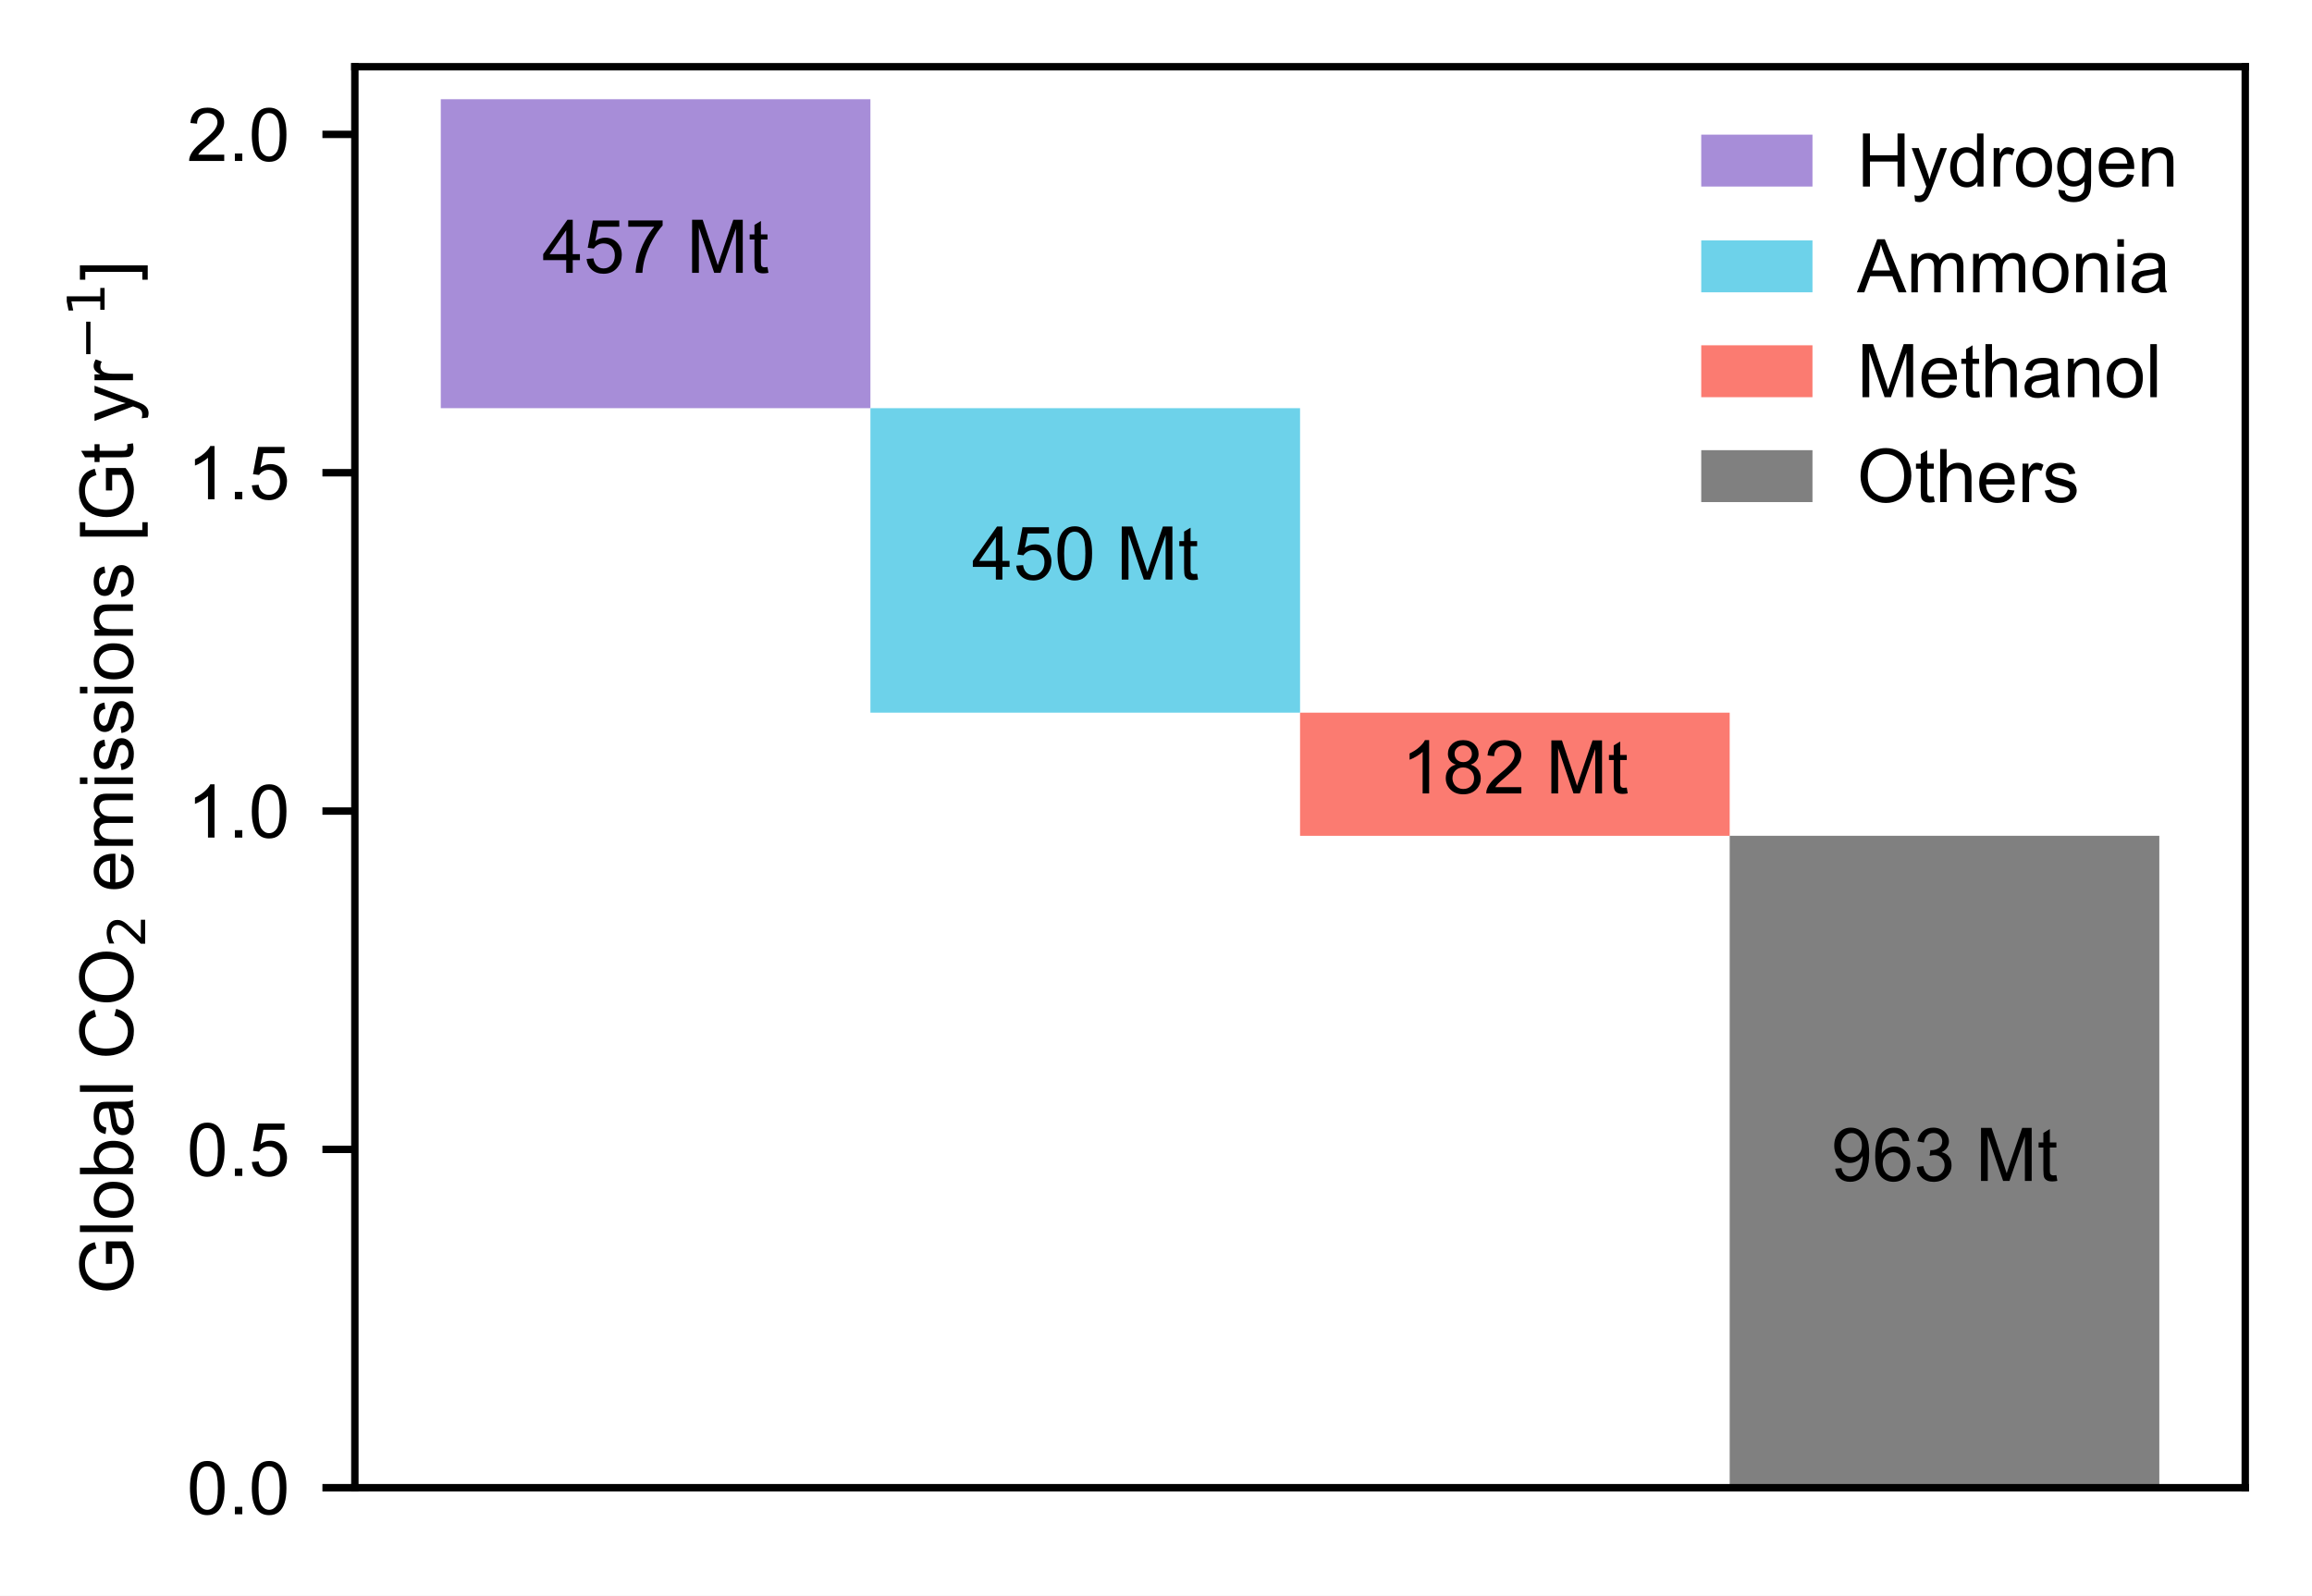
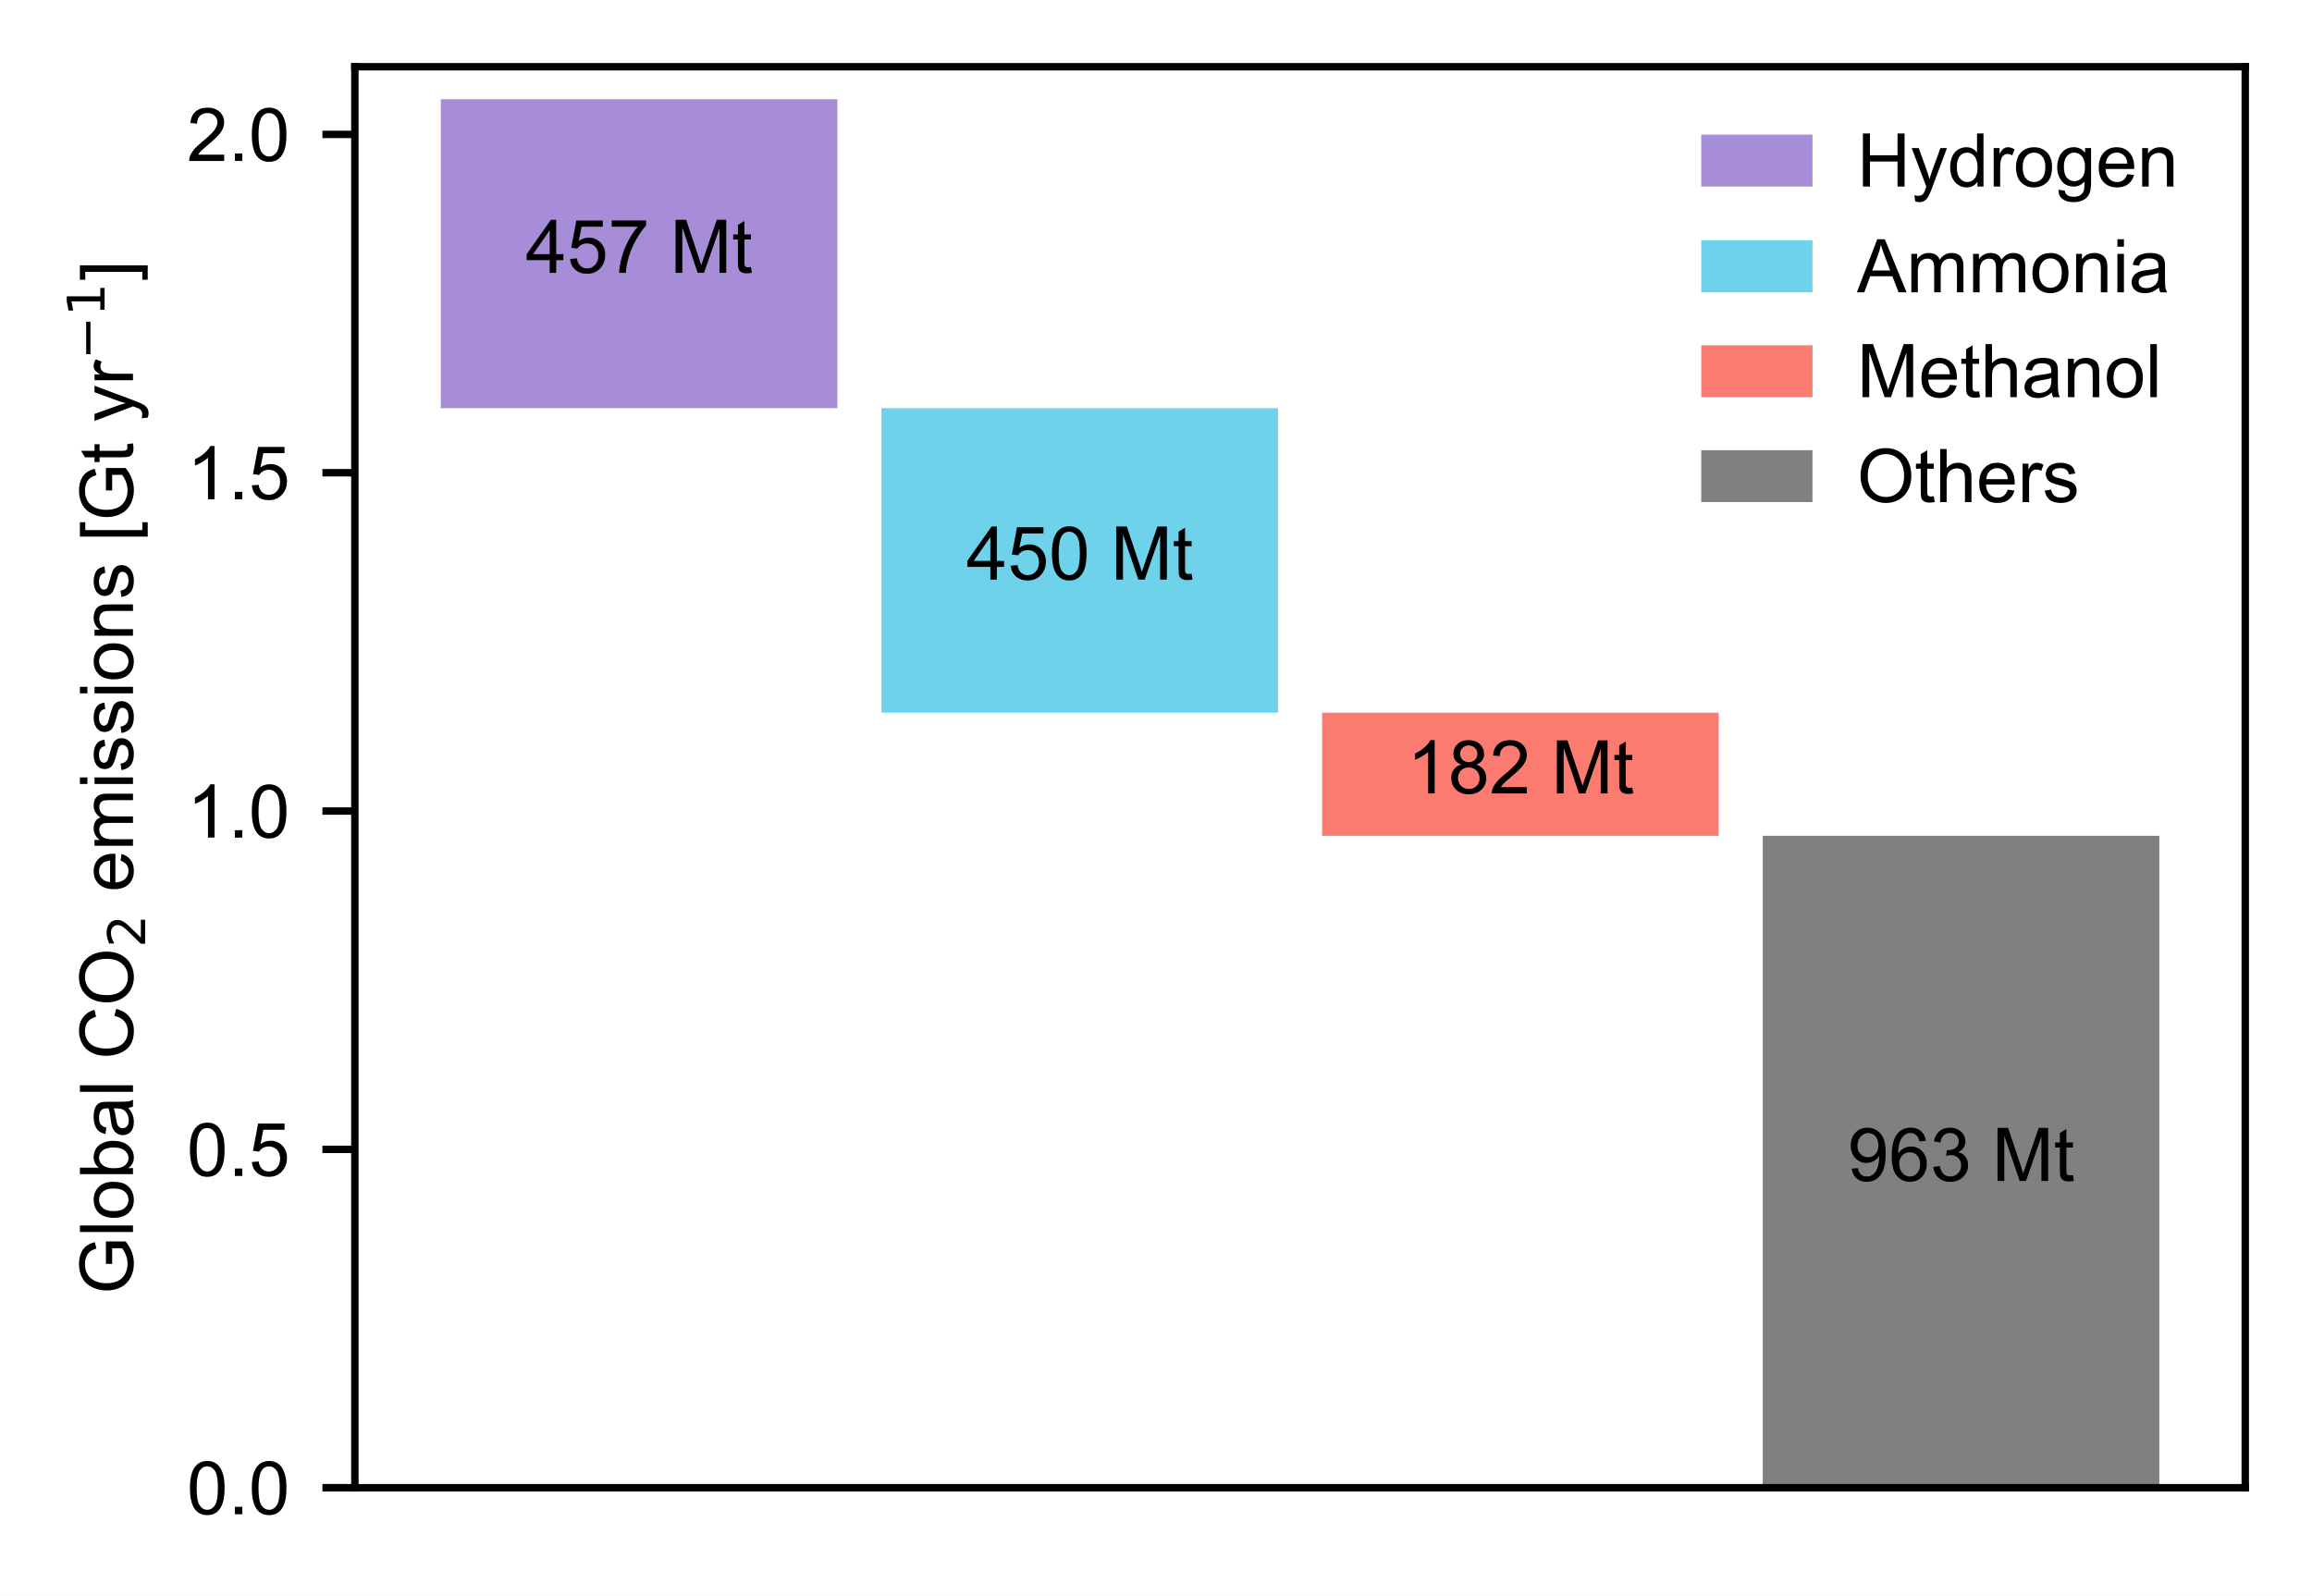
<svg xmlns="http://www.w3.org/2000/svg" xmlns:xlink="http://www.w3.org/1999/xlink" width="249.404pt" height="172.159pt" viewBox="0 0 249.404 172.159" version="1.1">
  <defs>
    <style type="text/css">*{stroke-linejoin: round; stroke-linecap: butt}</style>
  </defs>
  <g id="figure_1">
    <g id="patch_1">
      <path d="M 0 172.159  L 249.404 172.159  L 249.404 0  L 0 0  z " style="fill: #ffffff" />
    </g>
    <g id="axes_1">
      <g id="patch_2">
        <path d="M 38.28 160.506  L 242.204 160.506  L 242.204 7.2  L 38.28 7.2  z " style="fill: #ffffff" />
      </g>
      <g id="matplotlib.axis_1" />
      <g id="matplotlib.axis_2">
        <g id="ytick_1">
          <g id="line2d_1">
            <defs>
-               <path id="m7373e27e46" d="M 0 0  L -3.5 0  " style="stroke: #000000; stroke-width: 0.8" />
-             </defs>
-             <g>
-               <use xlink:href="#m7373e27e46" x="38.28" y="160.506" style="stroke: #000000; stroke-width: 0.8" />
+               <path id="m203f38b276" d="M 0 0  L -3.5 0  " style="stroke: #000000; stroke-width: 0.8" />
+             </defs>
+             <g>
+               <use xlink:href="#m203f38b276" x="38.28" y="160.506" style="stroke: #000000; stroke-width: 0.8" />
            </g>
          </g>
          <g id="text_1">
            <g transform="translate(20.16 163.3694) scale(0.08 -0.08)">
              <defs>
                <path id="ArialMT-30" d="M 266 2259  Q 266 3072 433 3567  Q 600 4063 929 4331  Q 1259 4600 1759 4600  Q 2128 4600 2406 4451  Q 2684 4303 2865 4023  Q 3047 3744 3150 3342  Q 3253 2941 3253 2259  Q 3253 1453 3087 958  Q 2922 463 2592 192  Q 2263 -78 1759 -78  Q 1097 -78 719 397  Q 266 969 266 2259  z M 844 2259  Q 844 1131 1108 757  Q 1372 384 1759 384  Q 2147 384 2411 759  Q 2675 1134 2675 2259  Q 2675 3391 2411 3762  Q 2147 4134 1753 4134  Q 1366 4134 1134 3806  Q 844 3388 844 2259  z " transform="scale(0.015625)" />
                <path id="ArialMT-2e" d="M 581 0  L 581 641  L 1222 641  L 1222 0  L 581 0  z " transform="scale(0.015625)" />
              </defs>
              <use xlink:href="#ArialMT-30" />
              <use xlink:href="#ArialMT-2e" x="55.615" />
              <use xlink:href="#ArialMT-30" x="83.398" />
            </g>
          </g>
        </g>
        <g id="ytick_2">
          <g id="line2d_2">
            <g>
-               <use xlink:href="#m7373e27e46" x="38.28" y="124.005" style="stroke: #000000; stroke-width: 0.8" />
+               <use xlink:href="#m203f38b276" x="38.28" y="124.005" style="stroke: #000000; stroke-width: 0.8" />
            </g>
          </g>
          <g id="text_2">
            <g transform="translate(20.16 126.8679) scale(0.08 -0.08)">
              <defs>
                <path id="ArialMT-35" d="M 266 1200  L 856 1250  Q 922 819 1161 601  Q 1400 384 1738 384  Q 2144 384 2425 690  Q 2706 997 2706 1503  Q 2706 1984 2436 2262  Q 2166 2541 1728 2541  Q 1456 2541 1237 2417  Q 1019 2294 894 2097  L 366 2166  L 809 4519  L 3088 4519  L 3088 3981  L 1259 3981  L 1013 2750  Q 1425 3038 1878 3038  Q 2478 3038 2890 2622  Q 3303 2206 3303 1553  Q 3303 931 2941 478  Q 2500 -78 1738 -78  Q 1113 -78 717 272  Q 322 622 266 1200  z " transform="scale(0.015625)" />
              </defs>
              <use xlink:href="#ArialMT-30" />
              <use xlink:href="#ArialMT-2e" x="55.615" />
              <use xlink:href="#ArialMT-35" x="83.398" />
            </g>
          </g>
        </g>
        <g id="ytick_3">
          <g id="line2d_3">
            <g>
-               <use xlink:href="#m7373e27e46" x="38.28" y="87.503" style="stroke: #000000; stroke-width: 0.8" />
+               <use xlink:href="#m203f38b276" x="38.28" y="87.503" style="stroke: #000000; stroke-width: 0.8" />
            </g>
          </g>
          <g id="text_3">
            <g transform="translate(20.16 90.3664) scale(0.08 -0.08)">
              <defs>
                <path id="ArialMT-31" d="M 2384 0  L 1822 0  L 1822 3584  Q 1619 3391 1289 3197  Q 959 3003 697 2906  L 697 3450  Q 1169 3672 1522 3987  Q 1875 4303 2022 4600  L 2384 4600  L 2384 0  z " transform="scale(0.015625)" />
              </defs>
              <use xlink:href="#ArialMT-31" />
              <use xlink:href="#ArialMT-2e" x="55.615" />
              <use xlink:href="#ArialMT-30" x="83.398" />
            </g>
          </g>
        </g>
        <g id="ytick_4">
          <g id="line2d_4">
            <g>
-               <use xlink:href="#m7373e27e46" x="38.28" y="51.002" style="stroke: #000000; stroke-width: 0.8" />
+               <use xlink:href="#m203f38b276" x="38.28" y="51.002" style="stroke: #000000; stroke-width: 0.8" />
            </g>
          </g>
          <g id="text_4">
            <g transform="translate(20.16 53.86491) scale(0.08 -0.08)">
              <use xlink:href="#ArialMT-31" />
              <use xlink:href="#ArialMT-2e" x="55.615" />
              <use xlink:href="#ArialMT-35" x="83.398" />
            </g>
          </g>
        </g>
        <g id="ytick_5">
          <g id="line2d_5">
            <g>
-               <use xlink:href="#m7373e27e46" x="38.28" y="14.5" style="stroke: #000000; stroke-width: 0.8" />
+               <use xlink:href="#m203f38b276" x="38.28" y="14.5" style="stroke: #000000; stroke-width: 0.8" />
            </g>
          </g>
          <g id="text_5">
            <g transform="translate(20.16 17.36342) scale(0.08 -0.08)">
              <defs>
                <path id="ArialMT-32" d="M 3222 541  L 3222 0  L 194 0  Q 188 203 259 391  Q 375 700 629 1000  Q 884 1300 1366 1694  Q 2113 2306 2375 2664  Q 2638 3022 2638 3341  Q 2638 3675 2398 3904  Q 2159 4134 1775 4134  Q 1369 4134 1125 3890  Q 881 3647 878 3216  L 300 3275  Q 359 3922 746 4261  Q 1134 4600 1788 4600  Q 2447 4600 2831 4234  Q 3216 3869 3216 3328  Q 3216 3053 3103 2787  Q 2991 2522 2730 2228  Q 2469 1934 1863 1422  Q 1356 997 1212 845  Q 1069 694 975 541  L 3222 541  z " transform="scale(0.015625)" />
              </defs>
              <use xlink:href="#ArialMT-32" />
              <use xlink:href="#ArialMT-2e" x="55.615" />
              <use xlink:href="#ArialMT-30" x="83.398" />
            </g>
          </g>
        </g>
        <g id="text_6">
          <g transform="translate(14.4 139.6531) rotate(-90) scale(0.08 -0.08)">
            <defs>
              <path id="ArialMT-47" d="M 2638 1797  L 2638 2334  L 4578 2338  L 4578 638  Q 4131 281 3656 101  Q 3181 -78 2681 -78  Q 2006 -78 1454 211  Q 903 500 622 1047  Q 341 1594 341 2269  Q 341 2938 620 3517  Q 900 4097 1425 4378  Q 1950 4659 2634 4659  Q 3131 4659 3532 4498  Q 3934 4338 4162 4050  Q 4391 3763 4509 3300  L 3963 3150  Q 3859 3500 3706 3700  Q 3553 3900 3268 4020  Q 2984 4141 2638 4141  Q 2222 4141 1919 4014  Q 1616 3888 1430 3681  Q 1244 3475 1141 3228  Q 966 2803 966 2306  Q 966 1694 1177 1281  Q 1388 869 1791 669  Q 2194 469 2647 469  Q 3041 469 3416 620  Q 3791 772 3984 944  L 3984 1797  L 2638 1797  z " transform="scale(0.015625)" />
              <path id="ArialMT-6c" d="M 409 0  L 409 4581  L 972 4581  L 972 0  L 409 0  z " transform="scale(0.015625)" />
              <path id="ArialMT-6f" d="M 213 1659  Q 213 2581 725 3025  Q 1153 3394 1769 3394  Q 2453 3394 2887 2945  Q 3322 2497 3322 1706  Q 3322 1066 3130 698  Q 2938 331 2570 128  Q 2203 -75 1769 -75  Q 1072 -75 642 372  Q 213 819 213 1659  z M 791 1659  Q 791 1022 1069 705  Q 1347 388 1769 388  Q 2188 388 2466 706  Q 2744 1025 2744 1678  Q 2744 2294 2464 2611  Q 2184 2928 1769 2928  Q 1347 2928 1069 2612  Q 791 2297 791 1659  z " transform="scale(0.015625)" />
              <path id="ArialMT-62" d="M 941 0  L 419 0  L 419 4581  L 981 4581  L 981 2947  Q 1338 3394 1891 3394  Q 2197 3394 2470 3270  Q 2744 3147 2920 2923  Q 3097 2700 3197 2384  Q 3297 2069 3297 1709  Q 3297 856 2875 390  Q 2453 -75 1863 -75  Q 1275 -75 941 416  L 941 0  z M 934 1684  Q 934 1088 1097 822  Q 1363 388 1816 388  Q 2184 388 2453 708  Q 2722 1028 2722 1663  Q 2722 2313 2464 2622  Q 2206 2931 1841 2931  Q 1472 2931 1203 2611  Q 934 2291 934 1684  z " transform="scale(0.015625)" />
              <path id="ArialMT-61" d="M 2588 409  Q 2275 144 1986 34  Q 1697 -75 1366 -75  Q 819 -75 525 192  Q 231 459 231 875  Q 231 1119 342 1320  Q 453 1522 633 1644  Q 813 1766 1038 1828  Q 1203 1872 1538 1913  Q 2219 1994 2541 2106  Q 2544 2222 2544 2253  Q 2544 2597 2384 2738  Q 2169 2928 1744 2928  Q 1347 2928 1158 2789  Q 969 2650 878 2297  L 328 2372  Q 403 2725 575 2942  Q 747 3159 1072 3276  Q 1397 3394 1825 3394  Q 2250 3394 2515 3294  Q 2781 3194 2906 3042  Q 3031 2891 3081 2659  Q 3109 2516 3109 2141  L 3109 1391  Q 3109 606 3145 398  Q 3181 191 3288 0  L 2700 0  Q 2613 175 2588 409  z M 2541 1666  Q 2234 1541 1622 1453  Q 1275 1403 1131 1340  Q 988 1278 909 1158  Q 831 1038 831 891  Q 831 666 1001 516  Q 1172 366 1500 366  Q 1825 366 2078 508  Q 2331 650 2450 897  Q 2541 1088 2541 1459  L 2541 1666  z " transform="scale(0.015625)" />
              <path id="ArialMT-20" transform="scale(0.015625)" />
              <path id="ArialMT-43" d="M 3763 1606  L 4369 1453  Q 4178 706 3683 314  Q 3188 -78 2472 -78  Q 1731 -78 1267 223  Q 803 525 561 1097  Q 319 1669 319 2325  Q 319 3041 592 3573  Q 866 4106 1370 4382  Q 1875 4659 2481 4659  Q 3169 4659 3637 4309  Q 4106 3959 4291 3325  L 3694 3184  Q 3534 3684 3231 3912  Q 2928 4141 2469 4141  Q 1941 4141 1586 3887  Q 1231 3634 1087 3207  Q 944 2781 944 2328  Q 944 1744 1114 1308  Q 1284 872 1643 656  Q 2003 441 2422 441  Q 2931 441 3284 734  Q 3638 1028 3763 1606  z " transform="scale(0.015625)" />
              <path id="ArialMT-4f" d="M 309 2231  Q 309 3372 921 4017  Q 1534 4663 2503 4663  Q 3138 4663 3647 4359  Q 4156 4056 4423 3514  Q 4691 2972 4691 2284  Q 4691 1588 4409 1038  Q 4128 488 3612 205  Q 3097 -78 2500 -78  Q 1853 -78 1343 234  Q 834 547 571 1087  Q 309 1628 309 2231  z M 934 2222  Q 934 1394 1379 917  Q 1825 441 2497 441  Q 3181 441 3623 922  Q 4066 1403 4066 2288  Q 4066 2847 3877 3264  Q 3688 3681 3323 3911  Q 2959 4141 2506 4141  Q 1863 4141 1398 3698  Q 934 3256 934 2222  z " transform="scale(0.015625)" />
              <path id="DejaVuSans-32" d="M 1228 531  L 3431 531  L 3431 0  L 469 0  L 469 531  Q 828 903 1448 1529  Q 2069 2156 2228 2338  Q 2531 2678 2651 2914  Q 2772 3150 2772 3378  Q 2772 3750 2511 3984  Q 2250 4219 1831 4219  Q 1534 4219 1204 4116  Q 875 4013 500 3803  L 500 4441  Q 881 4594 1212 4672  Q 1544 4750 1819 4750  Q 2544 4750 2975 4387  Q 3406 4025 3406 3419  Q 3406 3131 3298 2873  Q 3191 2616 2906 2266  Q 2828 2175 2409 1742  Q 1991 1309 1228 531  z " transform="scale(0.015625)" />
              <path id="ArialMT-65" d="M 2694 1069  L 3275 997  Q 3138 488 2766 206  Q 2394 -75 1816 -75  Q 1088 -75 661 373  Q 234 822 234 1631  Q 234 2469 665 2931  Q 1097 3394 1784 3394  Q 2450 3394 2872 2941  Q 3294 2488 3294 1666  Q 3294 1616 3291 1516  L 816 1516  Q 847 969 1125 678  Q 1403 388 1819 388  Q 2128 388 2347 550  Q 2566 713 2694 1069  z M 847 1978  L 2700 1978  Q 2663 2397 2488 2606  Q 2219 2931 1791 2931  Q 1403 2931 1139 2672  Q 875 2413 847 1978  z " transform="scale(0.015625)" />
              <path id="ArialMT-6d" d="M 422 0  L 422 3319  L 925 3319  L 925 2853  Q 1081 3097 1340 3245  Q 1600 3394 1931 3394  Q 2300 3394 2536 3241  Q 2772 3088 2869 2813  Q 3263 3394 3894 3394  Q 4388 3394 4653 3120  Q 4919 2847 4919 2278  L 4919 0  L 4359 0  L 4359 2091  Q 4359 2428 4304 2576  Q 4250 2725 4106 2815  Q 3963 2906 3769 2906  Q 3419 2906 3187 2673  Q 2956 2441 2956 1928  L 2956 0  L 2394 0  L 2394 2156  Q 2394 2531 2256 2718  Q 2119 2906 1806 2906  Q 1569 2906 1367 2781  Q 1166 2656 1075 2415  Q 984 2175 984 1722  L 984 0  L 422 0  z " transform="scale(0.015625)" />
              <path id="ArialMT-69" d="M 425 3934  L 425 4581  L 988 4581  L 988 3934  L 425 3934  z M 425 0  L 425 3319  L 988 3319  L 988 0  L 425 0  z " transform="scale(0.015625)" />
              <path id="ArialMT-73" d="M 197 991  L 753 1078  Q 800 744 1014 566  Q 1228 388 1613 388  Q 2000 388 2187 545  Q 2375 703 2375 916  Q 2375 1106 2209 1216  Q 2094 1291 1634 1406  Q 1016 1563 777 1677  Q 538 1791 414 1992  Q 291 2194 291 2438  Q 291 2659 392 2848  Q 494 3038 669 3163  Q 800 3259 1026 3326  Q 1253 3394 1513 3394  Q 1903 3394 2198 3281  Q 2494 3169 2634 2976  Q 2775 2784 2828 2463  L 2278 2388  Q 2241 2644 2061 2787  Q 1881 2931 1553 2931  Q 1166 2931 1000 2803  Q 834 2675 834 2503  Q 834 2394 903 2306  Q 972 2216 1119 2156  Q 1203 2125 1616 2013  Q 2213 1853 2448 1751  Q 2684 1650 2818 1456  Q 2953 1263 2953 975  Q 2953 694 2789 445  Q 2625 197 2315 61  Q 2006 -75 1616 -75  Q 969 -75 630 194  Q 291 463 197 991  z " transform="scale(0.015625)" />
              <path id="ArialMT-6e" d="M 422 0  L 422 3319  L 928 3319  L 928 2847  Q 1294 3394 1984 3394  Q 2284 3394 2536 3286  Q 2788 3178 2913 3003  Q 3038 2828 3088 2588  Q 3119 2431 3119 2041  L 3119 0  L 2556 0  L 2556 2019  Q 2556 2363 2490 2533  Q 2425 2703 2258 2804  Q 2091 2906 1866 2906  Q 1506 2906 1245 2678  Q 984 2450 984 1813  L 984 0  L 422 0  z " transform="scale(0.015625)" />
              <path id="ArialMT-5b" d="M 434 -1272  L 434 4581  L 1675 4581  L 1675 4116  L 997 4116  L 997 -806  L 1675 -806  L 1675 -1272  L 434 -1272  z " transform="scale(0.015625)" />
              <path id="ArialMT-74" d="M 1650 503  L 1731 6  Q 1494 -44 1306 -44  Q 1000 -44 831 53  Q 663 150 594 308  Q 525 466 525 972  L 525 2881  L 113 2881  L 113 3319  L 525 3319  L 525 4141  L 1084 4478  L 1084 3319  L 1650 3319  L 1650 2881  L 1084 2881  L 1084 941  Q 1084 700 1114 631  Q 1144 563 1211 522  Q 1278 481 1403 481  Q 1497 481 1650 503  z " transform="scale(0.015625)" />
              <path id="ArialMT-79" d="M 397 -1278  L 334 -750  Q 519 -800 656 -800  Q 844 -800 956 -737  Q 1069 -675 1141 -563  Q 1194 -478 1313 -144  Q 1328 -97 1363 -6  L 103 3319  L 709 3319  L 1400 1397  Q 1534 1031 1641 628  Q 1738 1016 1872 1384  L 2581 3319  L 3144 3319  L 1881 -56  Q 1678 -603 1566 -809  Q 1416 -1088 1222 -1217  Q 1028 -1347 759 -1347  Q 597 -1347 397 -1278  z " transform="scale(0.015625)" />
              <path id="ArialMT-72" d="M 416 0  L 416 3319  L 922 3319  L 922 2816  Q 1116 3169 1280 3281  Q 1444 3394 1641 3394  Q 1925 3394 2219 3213  L 2025 2691  Q 1819 2813 1613 2813  Q 1428 2813 1281 2702  Q 1134 2591 1072 2394  Q 978 2094 978 1738  L 978 0  L 416 0  z " transform="scale(0.015625)" />
              <path id="DejaVuSans-2212" d="M 678 2272  L 4684 2272  L 4684 1741  L 678 1741  L 678 2272  z " transform="scale(0.015625)" />
              <path id="DejaVuSans-31" d="M 794 531  L 1825 531  L 1825 4091  L 703 3866  L 703 4441  L 1819 4666  L 2450 4666  L 2450 531  L 3481 531  L 3481 0  L 794 0  L 794 531  z " transform="scale(0.015625)" />
              <path id="ArialMT-5d" d="M 1363 -1272  L 122 -1272  L 122 -806  L 800 -806  L 800 4116  L 122 4116  L 122 4581  L 1363 4581  L 1363 -1272  z " transform="scale(0.015625)" />
            </defs>
            <use xlink:href="#ArialMT-47" transform="translate(0 0.684375)" />
            <use xlink:href="#ArialMT-6c" transform="translate(77.7832 0.684375)" />
            <use xlink:href="#ArialMT-6f" transform="translate(100 0.684375)" />
            <use xlink:href="#ArialMT-62" transform="translate(155.6152 0.684375)" />
            <use xlink:href="#ArialMT-61" transform="translate(211.2305 0.684375)" />
            <use xlink:href="#ArialMT-6c" transform="translate(266.8457 0.684375)" />
            <use xlink:href="#ArialMT-20" transform="translate(289.0625 0.684375)" />
            <use xlink:href="#ArialMT-43" transform="translate(316.8457 0.684375)" />
            <use xlink:href="#ArialMT-4f" transform="translate(389.0625 0.684375)" />
            <use xlink:href="#DejaVuSans-32" transform="translate(467.8027 -15.72188) scale(0.7)" />
            <use xlink:href="#ArialMT-20" transform="translate(515.0732 0.684375)" />
            <use xlink:href="#ArialMT-65" transform="translate(542.8564 0.684375)" />
            <use xlink:href="#ArialMT-6d" transform="translate(598.4717 0.684375)" />
            <use xlink:href="#ArialMT-69" transform="translate(681.7725 0.684375)" />
            <use xlink:href="#ArialMT-73" transform="translate(703.9893 0.684375)" />
            <use xlink:href="#ArialMT-73" transform="translate(753.9893 0.684375)" />
            <use xlink:href="#ArialMT-69" transform="translate(803.9893 0.684375)" />
            <use xlink:href="#ArialMT-6f" transform="translate(826.2061 0.684375)" />
            <use xlink:href="#ArialMT-6e" transform="translate(881.8213 0.684375)" />
            <use xlink:href="#ArialMT-73" transform="translate(937.4365 0.684375)" />
            <use xlink:href="#ArialMT-20" transform="translate(987.4365 0.684375)" />
            <use xlink:href="#ArialMT-5b" transform="translate(1015.22 0.684375)" />
            <use xlink:href="#ArialMT-47" transform="translate(1043.003 0.684375)" />
            <use xlink:href="#ArialMT-74" transform="translate(1120.786 0.684375)" />
            <use xlink:href="#ArialMT-20" transform="translate(1148.569 0.684375)" />
            <use xlink:href="#ArialMT-79" transform="translate(1176.353 0.684375)" />
            <use xlink:href="#ArialMT-72" transform="translate(1226.353 0.684375)" />
            <use xlink:href="#DejaVuSans-2212" transform="translate(1260.61 38.96563) scale(0.7)" />
            <use xlink:href="#DejaVuSans-31" transform="translate(1319.263 38.96563) scale(0.7)" />
            <use xlink:href="#ArialMT-5d" transform="translate(1366.533 0.684375)" />
          </g>
        </g>
      </g>
      <g id="patch_3">
-         <path d="M 47.549 10.704  L 93.896 10.704  L 93.896 44.037  L 47.549 44.037  z " clip-path="url(#pd74149a9bb)" style="fill: #a78dd8" />
+         <path d="M 47.549 10.704  L 90.33 10.704  L 90.33 44.037  L 47.549 44.037  z " clip-path="url(#pa2c5ff843e)" style="fill: #a78dd8" />
      </g>
      <g id="patch_4">
-         <path d="M 93.896 44.037  L 140.242 44.037  L 140.242 76.888  L 93.896 76.888  z " clip-path="url(#pd74149a9bb)" style="fill: #6dd2ea" />
+         <path d="M 95.084 44.037  L 137.865 44.037  L 137.865 76.888  L 95.084 76.888  z " clip-path="url(#pa2c5ff843e)" style="fill: #6dd2ea" />
      </g>
      <g id="patch_5">
-         <path d="M 140.242 76.888  L 186.588 76.888  L 186.588 90.174  L 140.242 90.174  z " clip-path="url(#pd74149a9bb)" style="fill: #fb7b71" />
+         <path d="M 142.619 76.888  L 185.4 76.888  L 185.4 90.174  L 142.619 90.174  z " clip-path="url(#pa2c5ff843e)" style="fill: #fb7b71" />
      </g>
      <g id="patch_6">
-         <path d="M 186.588 90.174  L 232.934 90.174  L 232.934 160.506  L 186.588 160.506  z " clip-path="url(#pd74149a9bb)" style="fill: #808080" />
+         <path d="M 190.153 90.174  L 232.934 90.174  L 232.934 160.506  L 190.153 160.506  z " clip-path="url(#pa2c5ff843e)" style="fill: #808080" />
      </g>
      <g id="patch_7">
        <path d="M 38.28 160.506  L 38.28 7.2  " style="fill: none; stroke: #000000; stroke-width: 0.8; stroke-linejoin: miter; stroke-linecap: square" />
      </g>
      <g id="patch_8">
        <path d="M 242.204 160.506  L 242.204 7.2  " style="fill: none; stroke: #000000; stroke-width: 0.8; stroke-linejoin: miter; stroke-linecap: square" />
      </g>
      <g id="patch_9">
        <path d="M 38.28 160.506  L 242.204 160.506  " style="fill: none; stroke: #000000; stroke-width: 0.8; stroke-linejoin: miter; stroke-linecap: square" />
      </g>
      <g id="patch_10">
        <path d="M 38.28 7.2  L 242.204 7.2  " style="fill: none; stroke: #000000; stroke-width: 0.8; stroke-linejoin: miter; stroke-linecap: square" />
      </g>
      <g id="text_7">
-         <g transform="translate(58.4949 29.4385) scale(0.08 -0.08)">
+         <g transform="translate(56.71235 29.4385) scale(0.08 -0.08)">
          <defs>
            <path id="ArialMT-34" d="M 2069 0  L 2069 1097  L 81 1097  L 81 1613  L 2172 4581  L 2631 4581  L 2631 1613  L 3250 1613  L 3250 1097  L 2631 1097  L 2631 0  L 2069 0  z M 2069 1613  L 2069 3678  L 634 1613  L 2069 1613  z " transform="scale(0.015625)" />
            <path id="ArialMT-37" d="M 303 3981  L 303 4522  L 3269 4522  L 3269 4084  Q 2831 3619 2401 2847  Q 1972 2075 1738 1259  Q 1569 684 1522 0  L 944 0  Q 953 541 1156 1306  Q 1359 2072 1739 2783  Q 2119 3494 2547 3981  L 303 3981  z " transform="scale(0.015625)" />
            <path id="ArialMT-4d" d="M 475 0  L 475 4581  L 1388 4581  L 2472 1338  Q 2622 884 2691 659  Q 2769 909 2934 1394  L 4031 4581  L 4847 4581  L 4847 0  L 4263 0  L 4263 3834  L 2931 0  L 2384 0  L 1059 3900  L 1059 0  L 475 0  z " transform="scale(0.015625)" />
          </defs>
          <use xlink:href="#ArialMT-34" />
          <use xlink:href="#ArialMT-35" x="55.615" />
          <use xlink:href="#ArialMT-37" x="111.23" />
          <use xlink:href="#ArialMT-20" x="166.846" />
          <use xlink:href="#ArialMT-4d" x="194.629" />
          <use xlink:href="#ArialMT-74" x="277.93" />
        </g>
      </g>
      <g id="text_8">
-         <g transform="translate(104.8412 62.53041) scale(0.08 -0.08)">
+         <g transform="translate(104.247 62.53041) scale(0.08 -0.08)">
          <use xlink:href="#ArialMT-34" />
          <use xlink:href="#ArialMT-35" x="55.615" />
          <use xlink:href="#ArialMT-30" x="111.23" />
          <use xlink:href="#ArialMT-20" x="166.846" />
          <use xlink:href="#ArialMT-4d" x="194.629" />
          <use xlink:href="#ArialMT-74" x="277.93" />
        </g>
      </g>
      <g id="text_9">
-         <g transform="translate(151.1875 85.59935) scale(0.08 -0.08)">
+         <g transform="translate(151.7817 85.59935) scale(0.08 -0.08)">
          <defs>
            <path id="ArialMT-38" d="M 1131 2484  Q 781 2613 612 2850  Q 444 3088 444 3419  Q 444 3919 803 4259  Q 1163 4600 1759 4600  Q 2359 4600 2725 4251  Q 3091 3903 3091 3403  Q 3091 3084 2923 2848  Q 2756 2613 2416 2484  Q 2838 2347 3058 2040  Q 3278 1734 3278 1309  Q 3278 722 2862 322  Q 2447 -78 1769 -78  Q 1091 -78 675 323  Q 259 725 259 1325  Q 259 1772 486 2073  Q 713 2375 1131 2484  z M 1019 3438  Q 1019 3113 1228 2906  Q 1438 2700 1772 2700  Q 2097 2700 2305 2904  Q 2513 3109 2513 3406  Q 2513 3716 2298 3927  Q 2084 4138 1766 4138  Q 1444 4138 1231 3931  Q 1019 3725 1019 3438  z M 838 1322  Q 838 1081 952 856  Q 1066 631 1291 507  Q 1516 384 1775 384  Q 2178 384 2440 643  Q 2703 903 2703 1303  Q 2703 1709 2433 1975  Q 2163 2241 1756 2241  Q 1359 2241 1098 1978  Q 838 1716 838 1322  z " transform="scale(0.015625)" />
          </defs>
          <use xlink:href="#ArialMT-31" />
          <use xlink:href="#ArialMT-38" x="55.615" />
          <use xlink:href="#ArialMT-32" x="111.23" />
          <use xlink:href="#ArialMT-20" x="166.846" />
          <use xlink:href="#ArialMT-4d" x="194.629" />
          <use xlink:href="#ArialMT-74" x="277.93" />
        </g>
      </g>
      <g id="text_10">
-         <g transform="translate(197.5338 127.4085) scale(0.08 -0.08)">
+         <g transform="translate(199.3163 127.4085) scale(0.08 -0.08)">
          <defs>
            <path id="ArialMT-39" d="M 350 1059  L 891 1109  Q 959 728 1153 556  Q 1347 384 1650 384  Q 1909 384 2104 503  Q 2300 622 2425 820  Q 2550 1019 2634 1356  Q 2719 1694 2719 2044  Q 2719 2081 2716 2156  Q 2547 1888 2255 1720  Q 1963 1553 1622 1553  Q 1053 1553 659 1965  Q 266 2378 266 3053  Q 266 3750 677 4175  Q 1088 4600 1706 4600  Q 2153 4600 2523 4359  Q 2894 4119 3086 3673  Q 3278 3228 3278 2384  Q 3278 1506 3087 986  Q 2897 466 2520 194  Q 2144 -78 1638 -78  Q 1100 -78 759 220  Q 419 519 350 1059  z M 2653 3081  Q 2653 3566 2395 3850  Q 2138 4134 1775 4134  Q 1400 4134 1122 3828  Q 844 3522 844 3034  Q 844 2597 1108 2323  Q 1372 2050 1759 2050  Q 2150 2050 2401 2323  Q 2653 2597 2653 3081  z " transform="scale(0.015625)" />
            <path id="ArialMT-36" d="M 3184 3459  L 2625 3416  Q 2550 3747 2413 3897  Q 2184 4138 1850 4138  Q 1581 4138 1378 3988  Q 1113 3794 959 3422  Q 806 3050 800 2363  Q 1003 2672 1297 2822  Q 1591 2972 1913 2972  Q 2475 2972 2870 2558  Q 3266 2144 3266 1488  Q 3266 1056 3080 686  Q 2894 316 2569 119  Q 2244 -78 1831 -78  Q 1128 -78 684 439  Q 241 956 241 2144  Q 241 3472 731 4075  Q 1159 4600 1884 4600  Q 2425 4600 2770 4297  Q 3116 3994 3184 3459  z M 888 1484  Q 888 1194 1011 928  Q 1134 663 1356 523  Q 1578 384 1822 384  Q 2178 384 2434 671  Q 2691 959 2691 1453  Q 2691 1928 2437 2201  Q 2184 2475 1800 2475  Q 1419 2475 1153 2201  Q 888 1928 888 1484  z " transform="scale(0.015625)" />
            <path id="ArialMT-33" d="M 269 1209  L 831 1284  Q 928 806 1161 595  Q 1394 384 1728 384  Q 2125 384 2398 659  Q 2672 934 2672 1341  Q 2672 1728 2419 1979  Q 2166 2231 1775 2231  Q 1616 2231 1378 2169  L 1441 2663  Q 1497 2656 1531 2656  Q 1891 2656 2178 2843  Q 2466 3031 2466 3422  Q 2466 3731 2256 3934  Q 2047 4138 1716 4138  Q 1388 4138 1169 3931  Q 950 3725 888 3313  L 325 3413  Q 428 3978 793 4289  Q 1159 4600 1703 4600  Q 2078 4600 2393 4439  Q 2709 4278 2876 4000  Q 3044 3722 3044 3409  Q 3044 3113 2884 2869  Q 2725 2625 2413 2481  Q 2819 2388 3044 2092  Q 3269 1797 3269 1353  Q 3269 753 2831 336  Q 2394 -81 1725 -81  Q 1122 -81 723 278  Q 325 638 269 1209  z " transform="scale(0.015625)" />
          </defs>
          <use xlink:href="#ArialMT-39" />
          <use xlink:href="#ArialMT-36" x="55.615" />
          <use xlink:href="#ArialMT-33" x="111.23" />
          <use xlink:href="#ArialMT-20" x="166.846" />
          <use xlink:href="#ArialMT-4d" x="194.629" />
          <use xlink:href="#ArialMT-74" x="277.93" />
        </g>
      </g>
      <g id="legend_1">
        <g id="patch_11">
          <path d="M 183.519 20.126  L 195.519 20.126  L 195.519 14.526  L 183.519 14.526  z " style="fill: #a78dd8" />
        </g>
        <g id="text_11">
          <g transform="translate(200.3187 20.12625) scale(0.08 -0.08)">
            <defs>
              <path id="ArialMT-48" d="M 513 0  L 513 4581  L 1119 4581  L 1119 2700  L 3500 2700  L 3500 4581  L 4106 4581  L 4106 0  L 3500 0  L 3500 2159  L 1119 2159  L 1119 0  L 513 0  z " transform="scale(0.015625)" />
              <path id="ArialMT-64" d="M 2575 0  L 2575 419  Q 2259 -75 1647 -75  Q 1250 -75 917 144  Q 584 363 401 755  Q 219 1147 219 1656  Q 219 2153 384 2558  Q 550 2963 881 3178  Q 1213 3394 1622 3394  Q 1922 3394 2156 3267  Q 2391 3141 2538 2938  L 2538 4581  L 3097 4581  L 3097 0  L 2575 0  z M 797 1656  Q 797 1019 1065 703  Q 1334 388 1700 388  Q 2069 388 2326 689  Q 2584 991 2584 1609  Q 2584 2291 2321 2609  Q 2059 2928 1675 2928  Q 1300 2928 1048 2622  Q 797 2316 797 1656  z " transform="scale(0.015625)" />
              <path id="ArialMT-67" d="M 319 -275  L 866 -356  Q 900 -609 1056 -725  Q 1266 -881 1628 -881  Q 2019 -881 2231 -725  Q 2444 -569 2519 -288  Q 2563 -116 2559 434  Q 2191 0 1641 0  Q 956 0 581 494  Q 206 988 206 1678  Q 206 2153 378 2554  Q 550 2956 876 3175  Q 1203 3394 1644 3394  Q 2231 3394 2613 2919  L 2613 3319  L 3131 3319  L 3131 450  Q 3131 -325 2973 -648  Q 2816 -972 2473 -1159  Q 2131 -1347 1631 -1347  Q 1038 -1347 672 -1080  Q 306 -813 319 -275  z M 784 1719  Q 784 1066 1043 766  Q 1303 466 1694 466  Q 2081 466 2343 764  Q 2606 1063 2606 1700  Q 2606 2309 2336 2618  Q 2066 2928 1684 2928  Q 1309 2928 1046 2623  Q 784 2319 784 1719  z " transform="scale(0.015625)" />
            </defs>
            <use xlink:href="#ArialMT-48" />
            <use xlink:href="#ArialMT-79" x="72.217" />
            <use xlink:href="#ArialMT-64" x="122.217" />
            <use xlink:href="#ArialMT-72" x="177.832" />
            <use xlink:href="#ArialMT-6f" x="211.133" />
            <use xlink:href="#ArialMT-67" x="266.748" />
            <use xlink:href="#ArialMT-65" x="322.363" />
            <use xlink:href="#ArialMT-6e" x="377.979" />
          </g>
        </g>
        <g id="patch_12">
          <path d="M 183.519 31.536  L 195.519 31.536  L 195.519 25.936  L 183.519 25.936  z " style="fill: #6dd2ea" />
        </g>
        <g id="text_12">
          <g transform="translate(200.3187 31.53625) scale(0.08 -0.08)">
            <defs>
              <path id="ArialMT-41" d="M -9 0  L 1750 4581  L 2403 4581  L 4278 0  L 3588 0  L 3053 1388  L 1138 1388  L 634 0  L -9 0  z M 1313 1881  L 2866 1881  L 2388 3150  Q 2169 3728 2063 4100  Q 1975 3659 1816 3225  L 1313 1881  z " transform="scale(0.015625)" />
            </defs>
            <use xlink:href="#ArialMT-41" />
            <use xlink:href="#ArialMT-6d" x="66.699" />
            <use xlink:href="#ArialMT-6d" x="150" />
            <use xlink:href="#ArialMT-6f" x="233.301" />
            <use xlink:href="#ArialMT-6e" x="288.916" />
            <use xlink:href="#ArialMT-69" x="344.531" />
            <use xlink:href="#ArialMT-61" x="366.748" />
          </g>
        </g>
        <g id="patch_13">
          <path d="M 183.519 42.852  L 195.519 42.852  L 195.519 37.252  L 183.519 37.252  z " style="fill: #fb7b71" />
        </g>
        <g id="text_13">
          <g transform="translate(200.3187 42.8525) scale(0.08 -0.08)">
            <defs>
              <path id="ArialMT-68" d="M 422 0  L 422 4581  L 984 4581  L 984 2938  Q 1378 3394 1978 3394  Q 2347 3394 2619 3248  Q 2891 3103 3008 2847  Q 3125 2591 3125 2103  L 3125 0  L 2563 0  L 2563 2103  Q 2563 2525 2380 2717  Q 2197 2909 1863 2909  Q 1613 2909 1392 2779  Q 1172 2650 1078 2428  Q 984 2206 984 1816  L 984 0  L 422 0  z " transform="scale(0.015625)" />
            </defs>
            <use xlink:href="#ArialMT-4d" />
            <use xlink:href="#ArialMT-65" x="83.301" />
            <use xlink:href="#ArialMT-74" x="138.916" />
            <use xlink:href="#ArialMT-68" x="166.699" />
            <use xlink:href="#ArialMT-61" x="222.314" />
            <use xlink:href="#ArialMT-6e" x="277.93" />
            <use xlink:href="#ArialMT-6f" x="333.545" />
            <use xlink:href="#ArialMT-6c" x="389.16" />
          </g>
        </g>
        <g id="patch_14">
          <path d="M 183.519 54.169  L 195.519 54.169  L 195.519 48.569  L 183.519 48.569  z " style="fill: #808080" />
        </g>
        <g id="text_14">
          <g transform="translate(200.3187 54.16875) scale(0.08 -0.08)">
            <use xlink:href="#ArialMT-4f" />
            <use xlink:href="#ArialMT-74" x="77.783" />
            <use xlink:href="#ArialMT-68" x="105.566" />
            <use xlink:href="#ArialMT-65" x="161.182" />
            <use xlink:href="#ArialMT-72" x="216.797" />
            <use xlink:href="#ArialMT-73" x="250.098" />
          </g>
        </g>
      </g>
    </g>
  </g>
  <defs>
-     <clipPath id="pd74149a9bb">
+     <clipPath id="pa2c5ff843e">
      <rect x="38.28" y="7.2" width="203.924" height="153.306" />
    </clipPath>
  </defs>
</svg>
